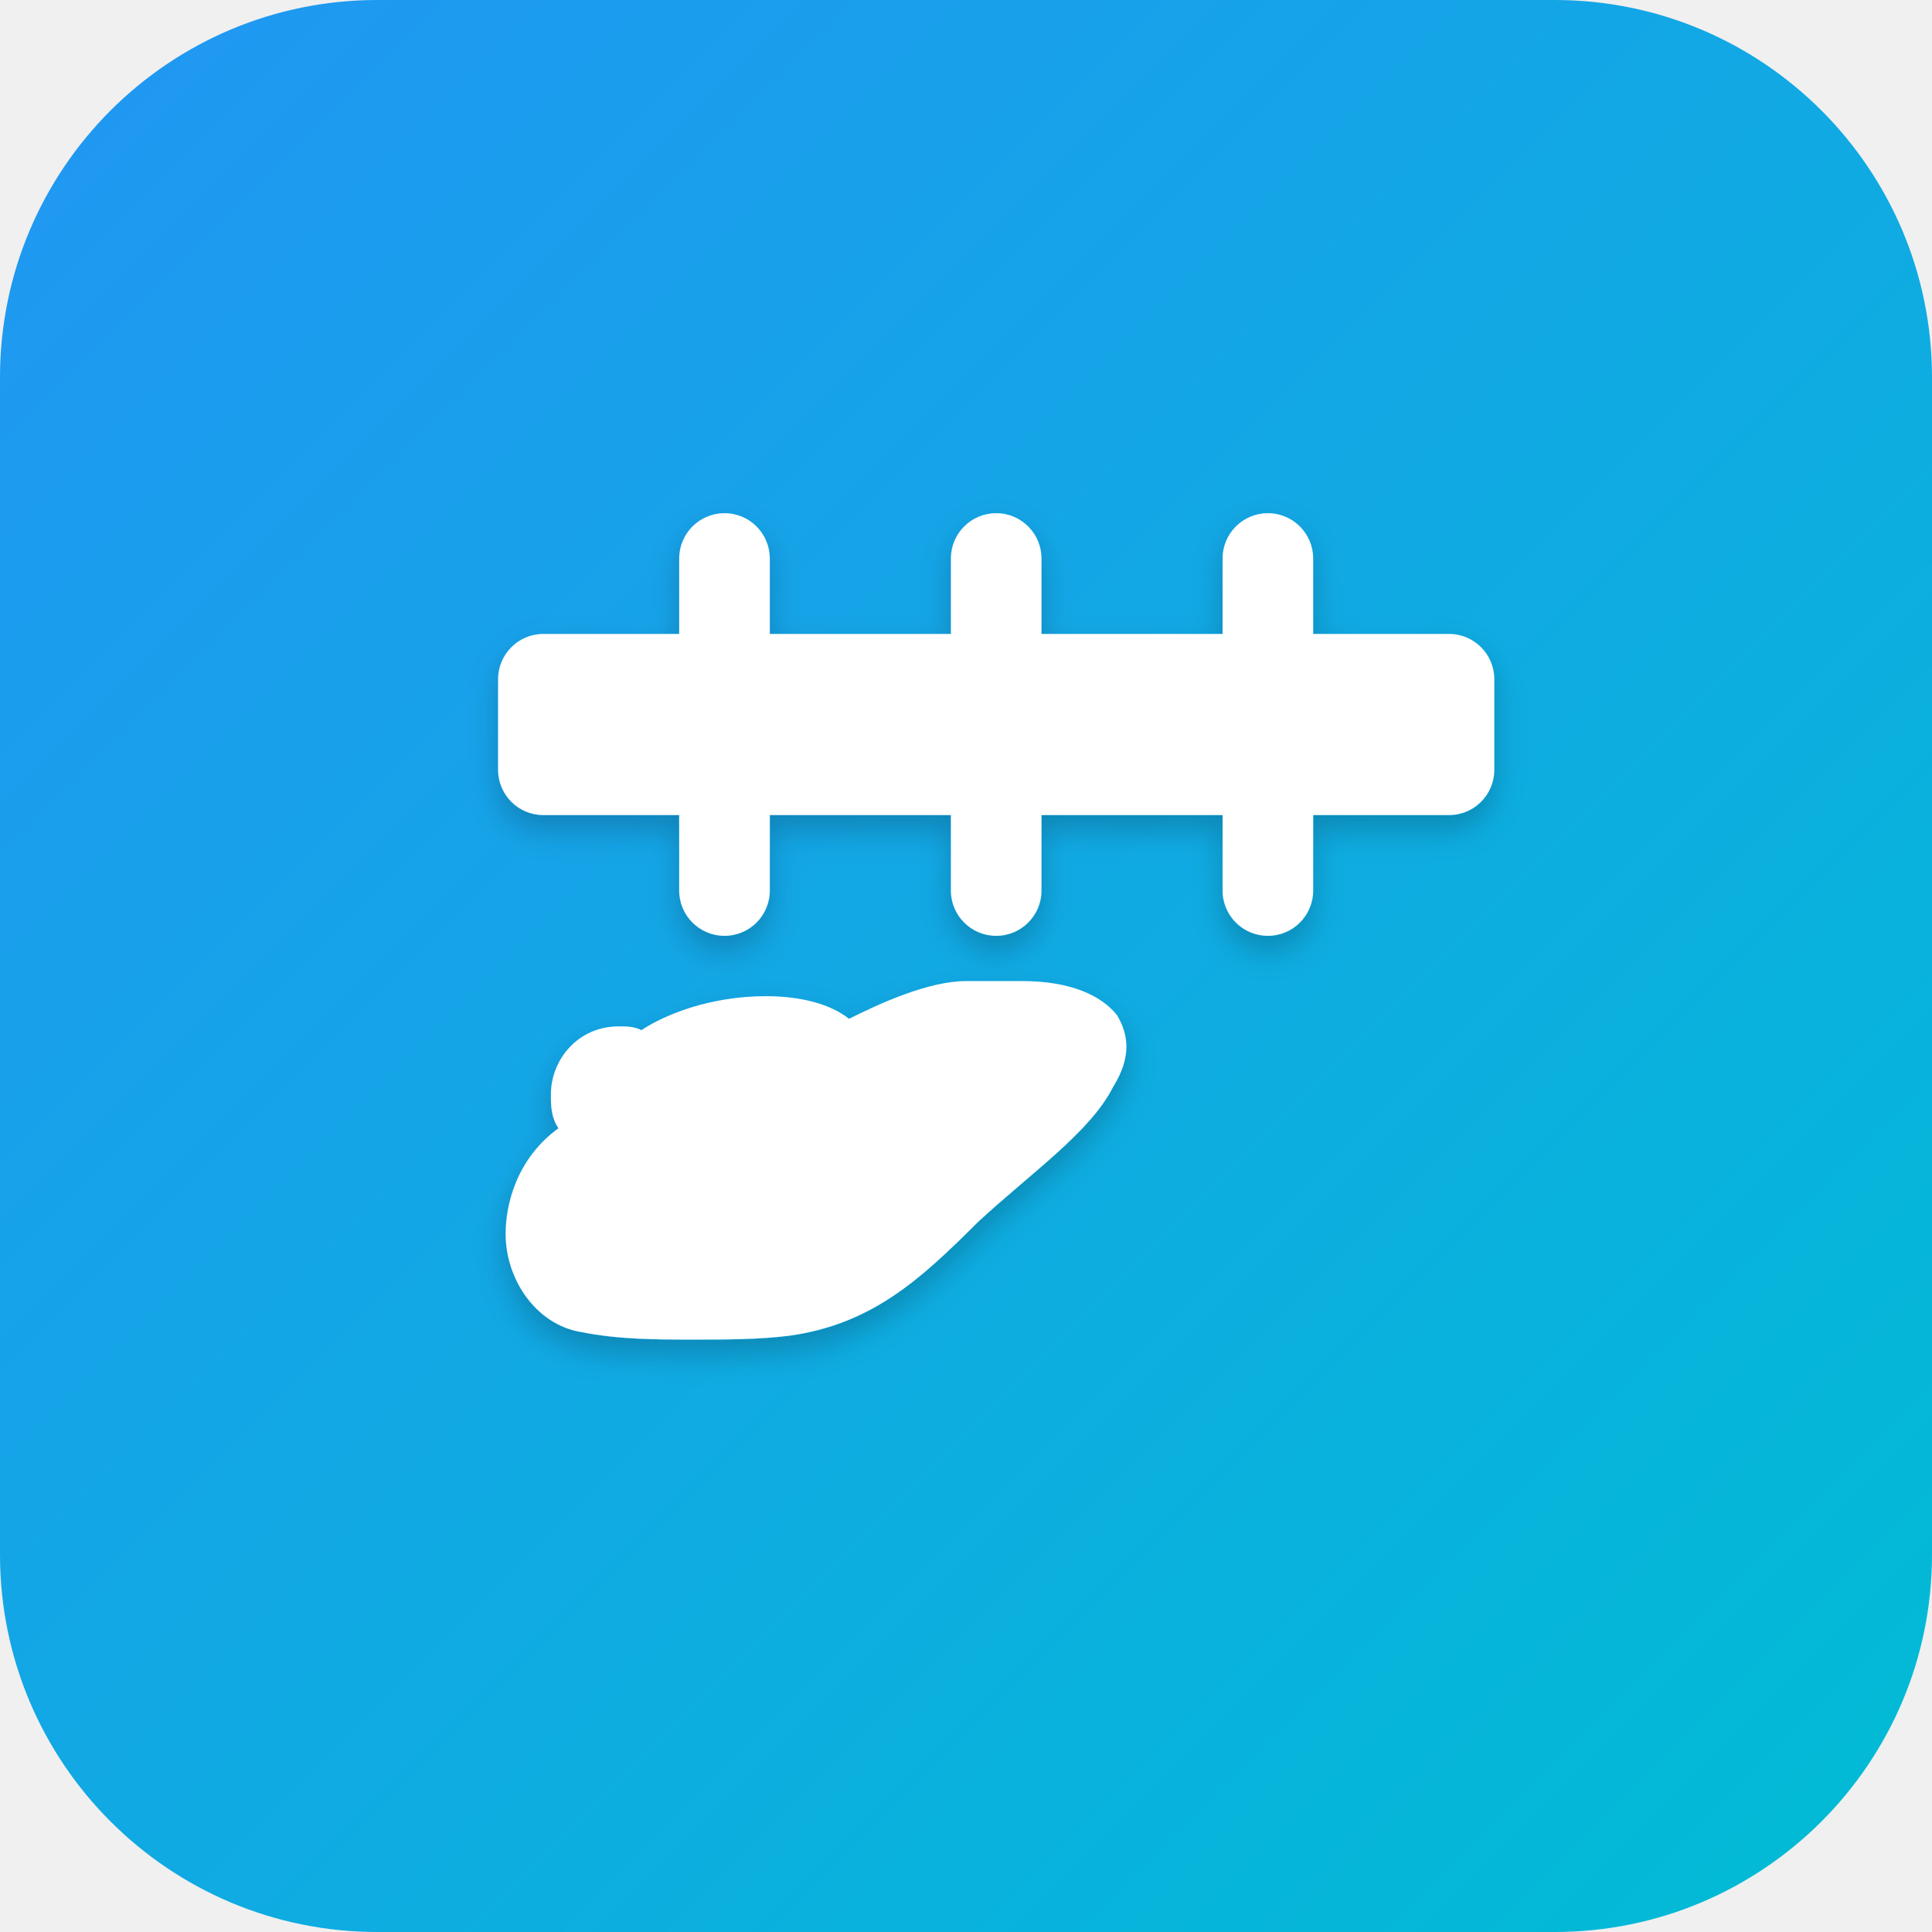
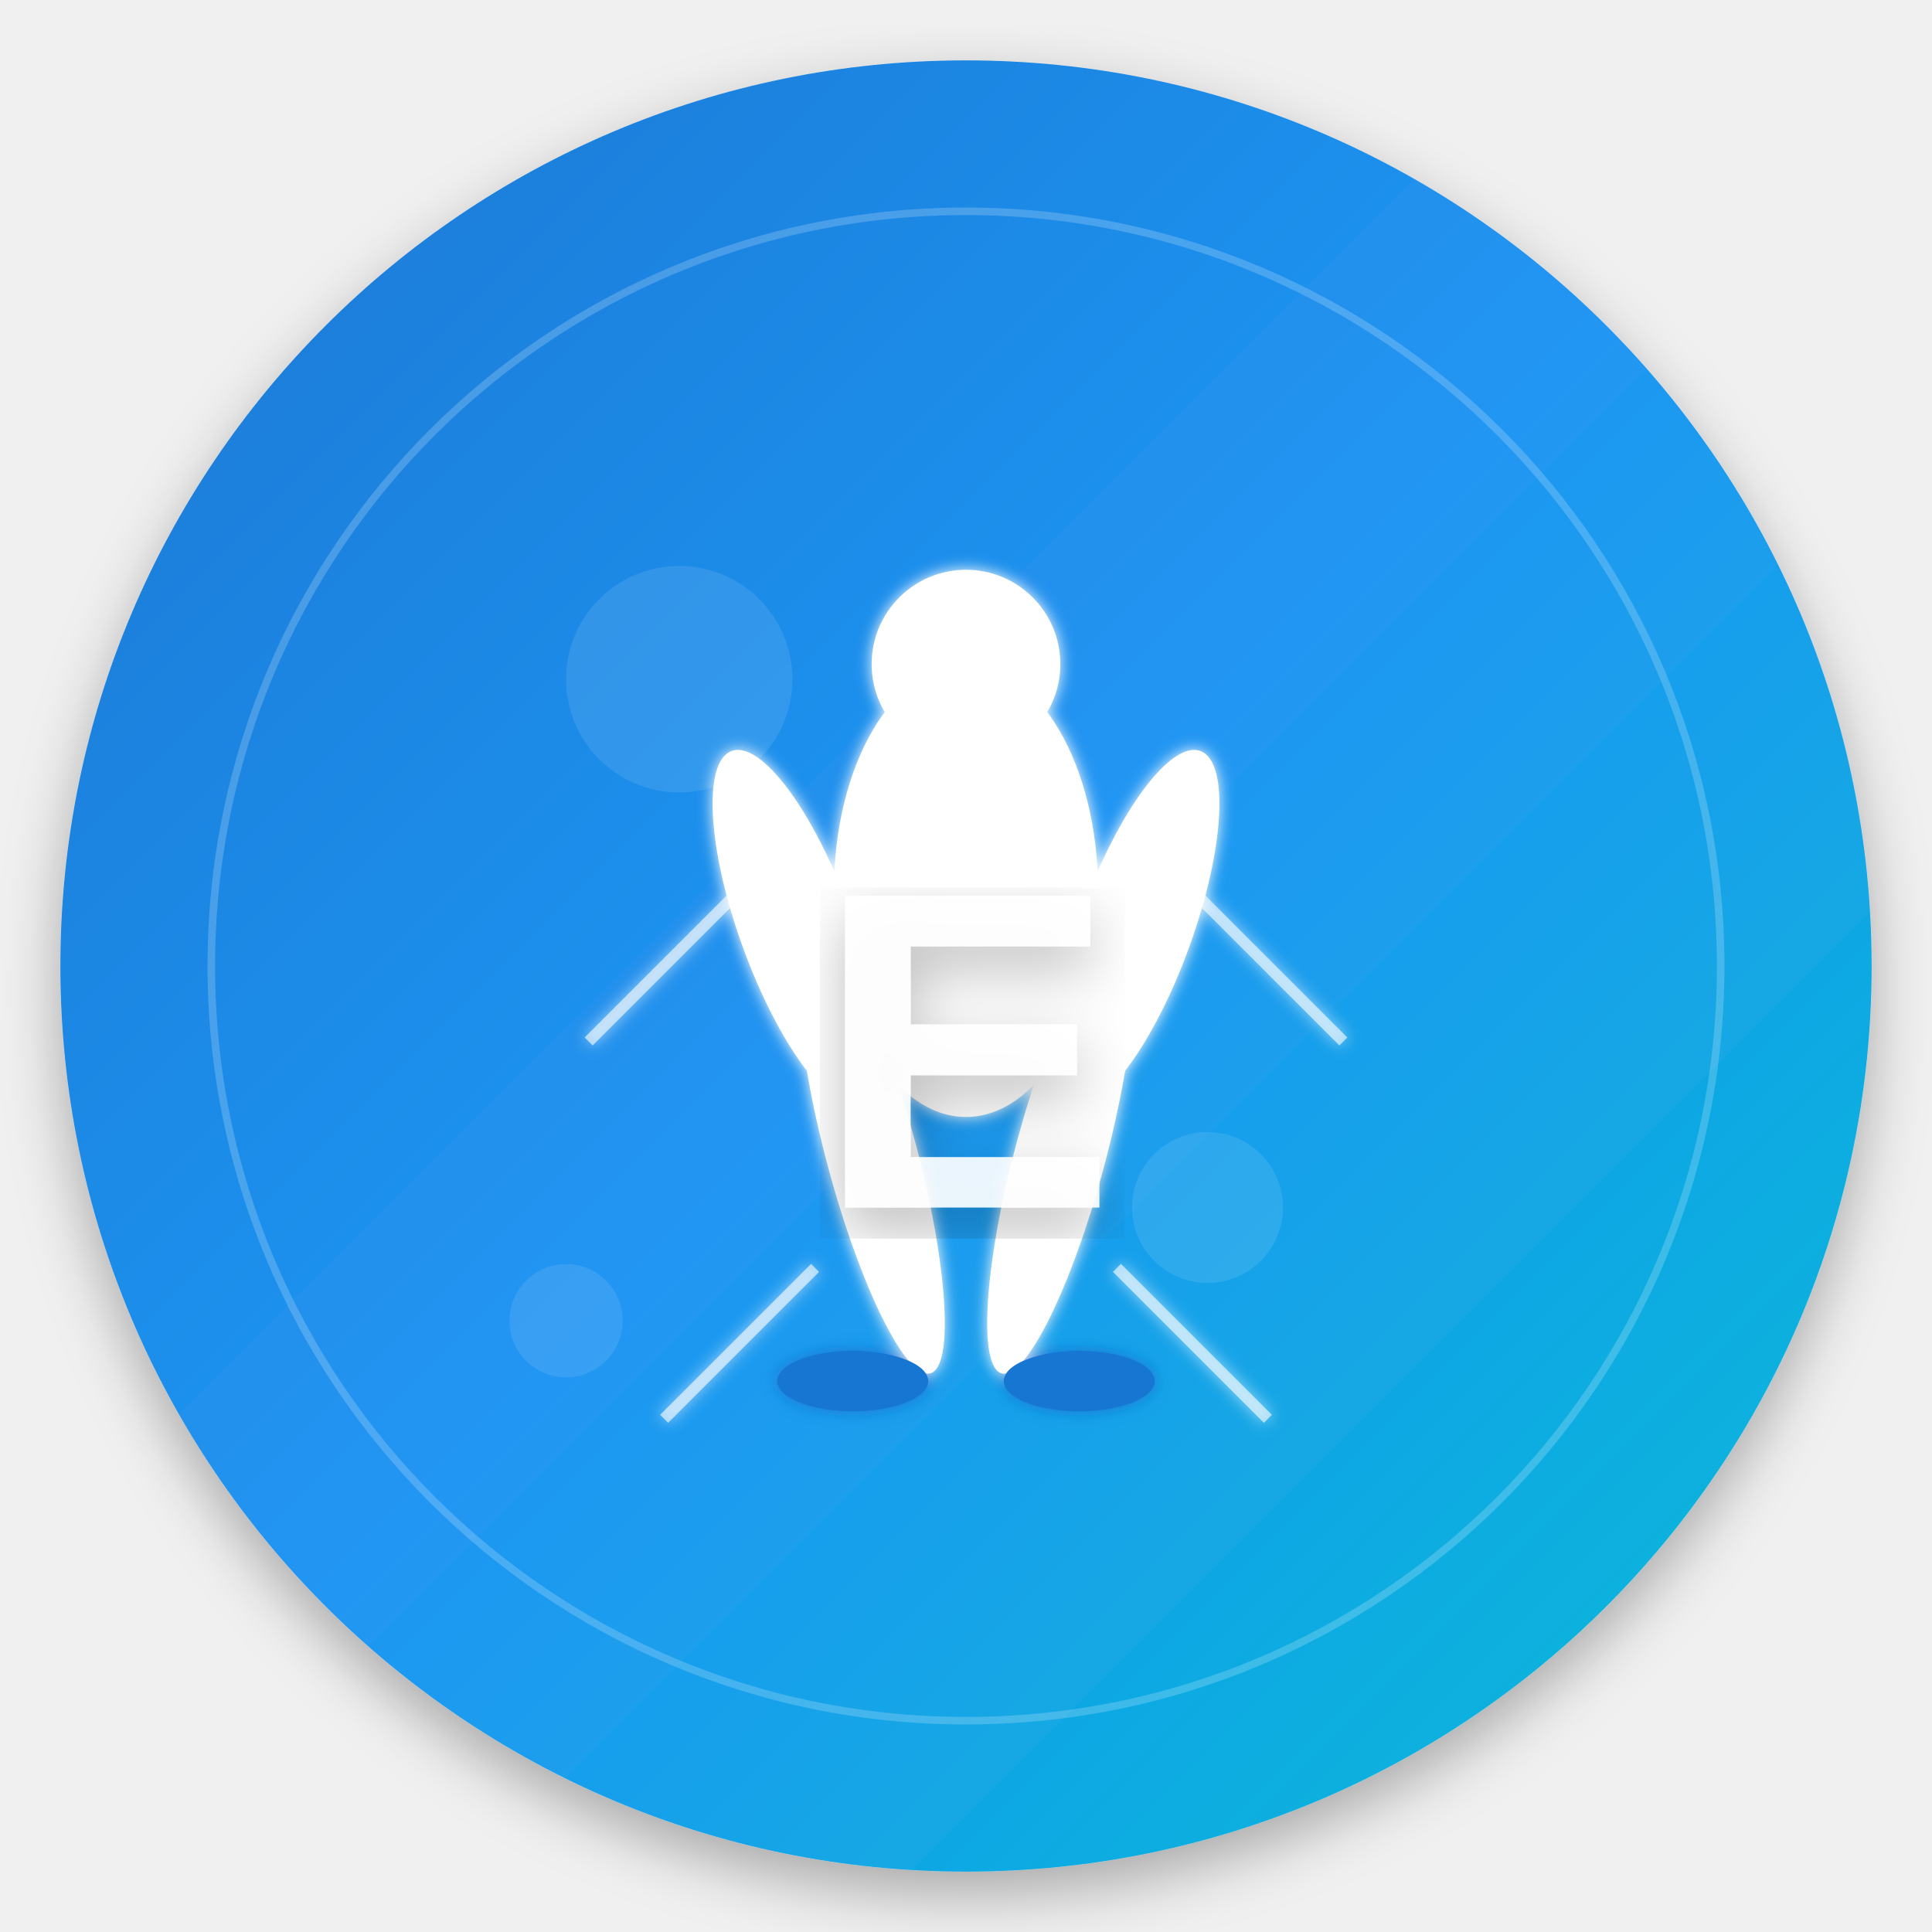
<svg xmlns="http://www.w3.org/2000/svg" width="512" height="512" viewBox="0 0 512 512">
  <defs>
    <linearGradient id="fondoAzul" x1="0%" y1="0%" x2="100%" y2="100%">
-       <stop offset="0%" stop-color="#2196f3" />
+       <stop offset="0%" stop-color="#1976d2" />
+       <stop offset="50%" stop-color="#2196f3" />
      <stop offset="100%" stop-color="#00bcd4" />
    </linearGradient>
    <filter id="sombra">
-       <feDropShadow dx="0" dy="4" stdDeviation="4" flood-color="#000" flood-opacity="0.2" />
+       <feDropShadow dx="0" dy="6" stdDeviation="8" flood-color="#000" flood-opacity="0.3" />
+     </filter>
+     <filter id="brillo">
+       <feGaussianBlur stdDeviation="2" result="coloredBlur" />
+       <feMerge>
+         <feMergeNode in="coloredBlur" />
+         <feMergeNode in="SourceGraphic" />
+       </feMerge>
    </filter>
  </defs>
-   <rect width="512" height="512" rx="100" ry="100" fill="url(#fondoAzul)" />
-   <path d="M384 168h-36v-20a12 12 0 0 0-24 0v20h-48v-20a12 12 0 0 0-24 0v20h-48v-20a12 12 0 0 0-24 0v20h-36a12 12 0 0 0-12 12v24a12 12 0 0 0 12 12h36v20a12 12 0 0 0 24 0v-20h48v20a12 12 0 0 0 24 0v-20h48v20a12 12 0 0 0 24 0v-20h36a12 12 0 0 0 12-12v-24a12 12 0 0 0-12-12zm-128 92c-10 0-23 6-31 10-5-4-13-6-22-6-15 0-27 5-33 9-2-1-4-1-6-1-11 0-18 9-18 18 0 3 0 6 2 9-11 8-14 20-14 28 0 12 8 24 20 26 10 2 20 2 30 2 8 0 17 0 25-1 22-3 35-15 50-30 14-13 30-24 36-36 5-8 4-14 1-19-4-5-12-9-25-9z" fill="#ffffff" filter="url(#sombra)" />
+   <circle cx="256" cy="256" r="240" fill="url(#fondoAzul)" filter="url(#sombra)" />
+   <circle cx="256" cy="256" r="200" fill="none" stroke="rgba(255,255,255,0.2)" stroke-width="2" />
+   <g transform="translate(256, 256)" filter="url(#brillo)">
+     <circle cx="0" cy="-80" r="25" fill="#ffffff" />
+     <ellipse cx="0" cy="-20" rx="35" ry="60" fill="#ffffff" />
+     <ellipse cx="-45" cy="-10" rx="15" ry="50" fill="#ffffff" transform="rotate(-20 -45 -10)" />
+     <ellipse cx="45" cy="-10" rx="15" ry="50" fill="#ffffff" transform="rotate(20 45 -10)" />
+     <ellipse cx="-25" cy="50" rx="12" ry="60" fill="#ffffff" transform="rotate(-15 -25 50)" />
+     <ellipse cx="25" cy="50" rx="12" ry="60" fill="#ffffff" transform="rotate(15 25 50)" />
+     <ellipse cx="-30" cy="110" rx="20" ry="8" fill="#1976d2" />
+     <ellipse cx="30" cy="110" rx="20" ry="8" fill="#1976d2" />
+     <path d="M-60 -20 Q-80 0 -100 20" stroke="#ffffff" stroke-width="3" fill="none" opacity="0.6" />
+     <path d="M60 -20 Q80 0 100 20" stroke="#ffffff" stroke-width="3" fill="none" opacity="0.6" />
+     <path d="M-40 80 Q-60 100 -80 120" stroke="#ffffff" stroke-width="3" fill="none" opacity="0.6" />
+     <path d="M40 80 Q60 100 80 120" stroke="#ffffff" stroke-width="3" fill="none" opacity="0.6" />
+   </g>
+   <text x="256" y="320" font-family="Arial, sans-serif" font-size="120" font-weight="bold" fill="rgba(255,255,255,0.9)" text-anchor="middle" filter="url(#sombra)">E</text>
+   <circle cx="180" cy="180" r="30" fill="rgba(255,255,255,0.1)" />
+   <circle cx="320" cy="320" r="20" fill="rgba(255,255,255,0.1)" />
+   <circle cx="150" cy="350" r="15" fill="rgba(255,255,255,0.1)" />
</svg>
